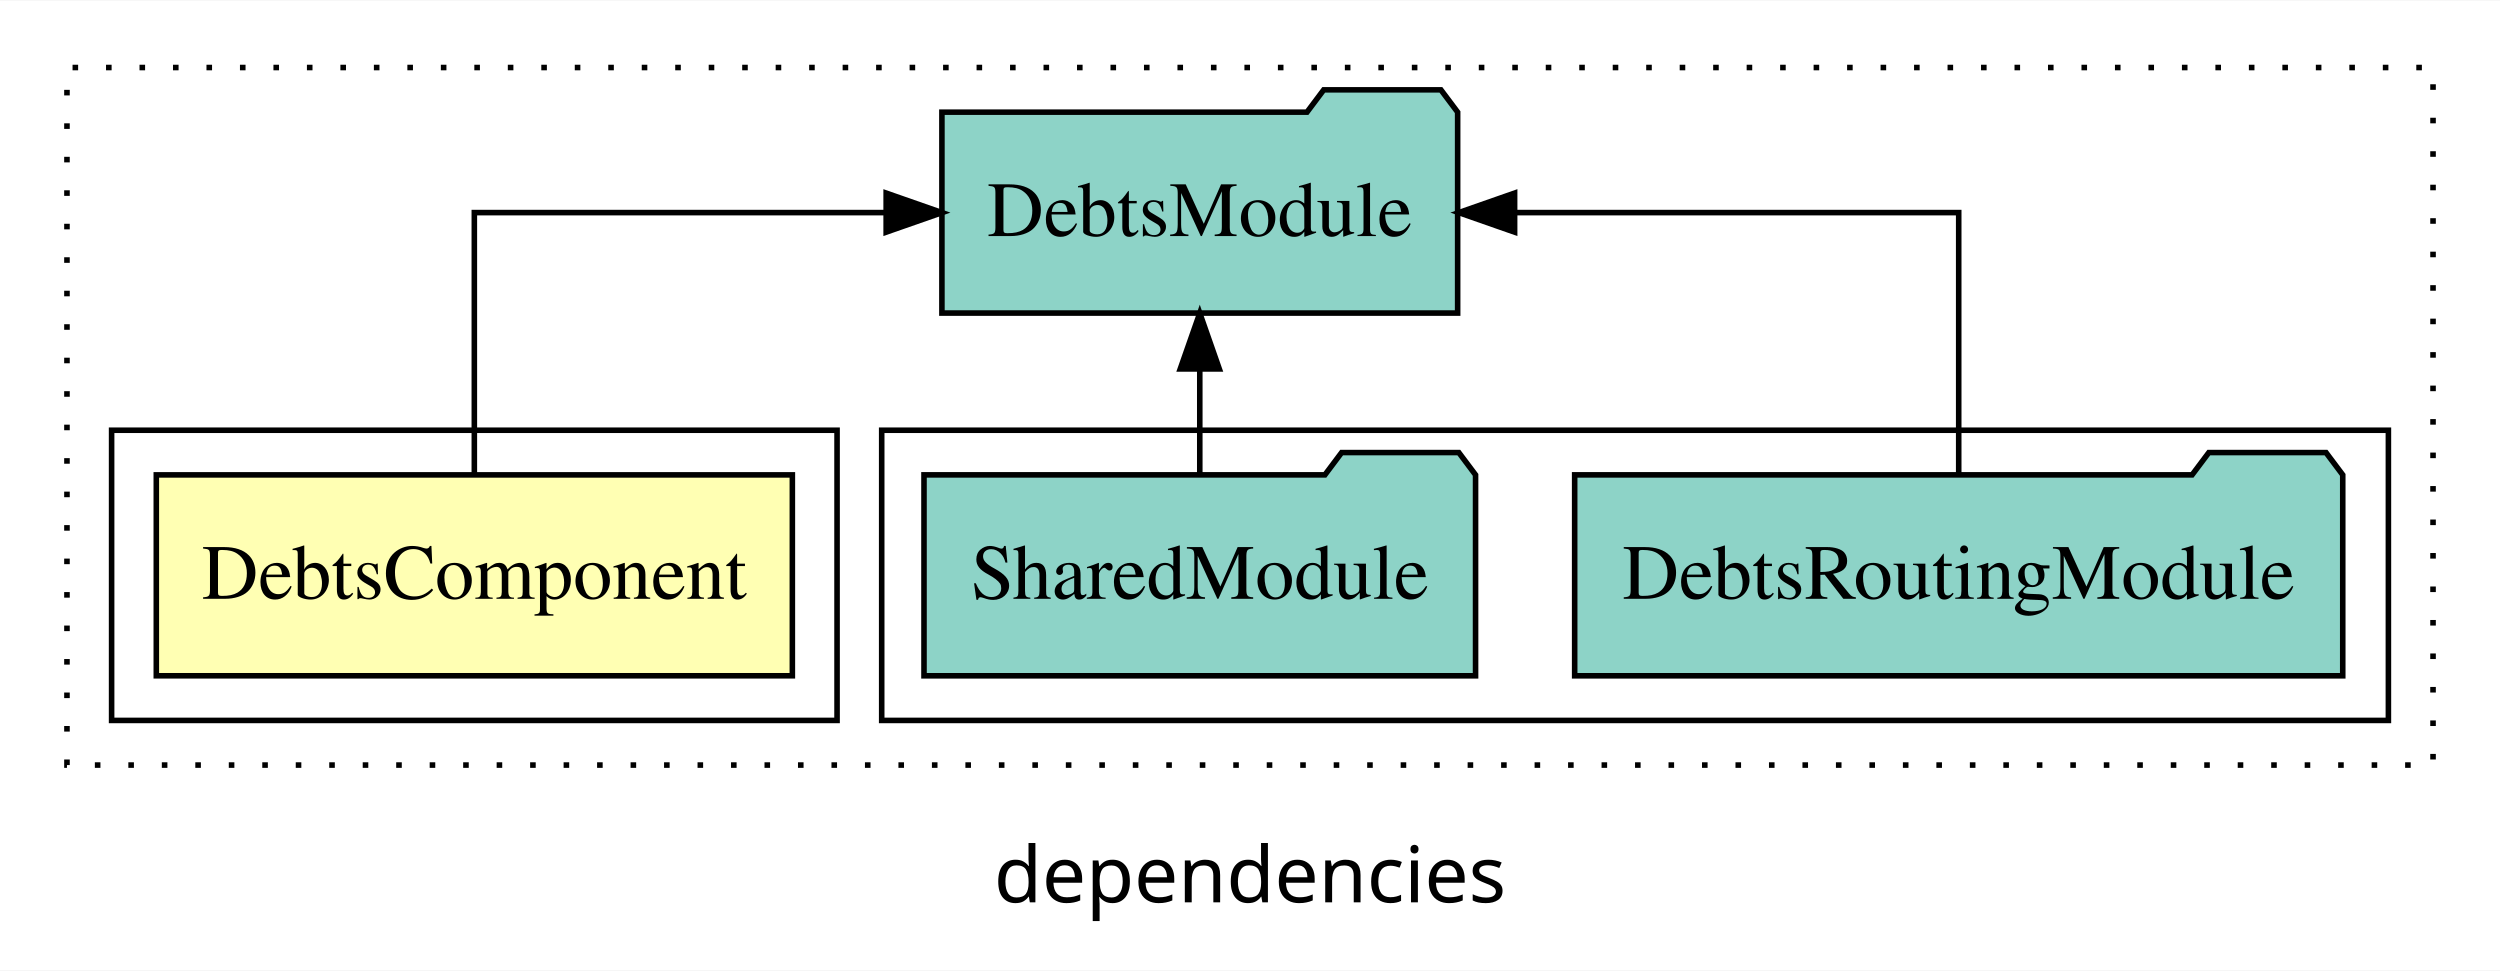
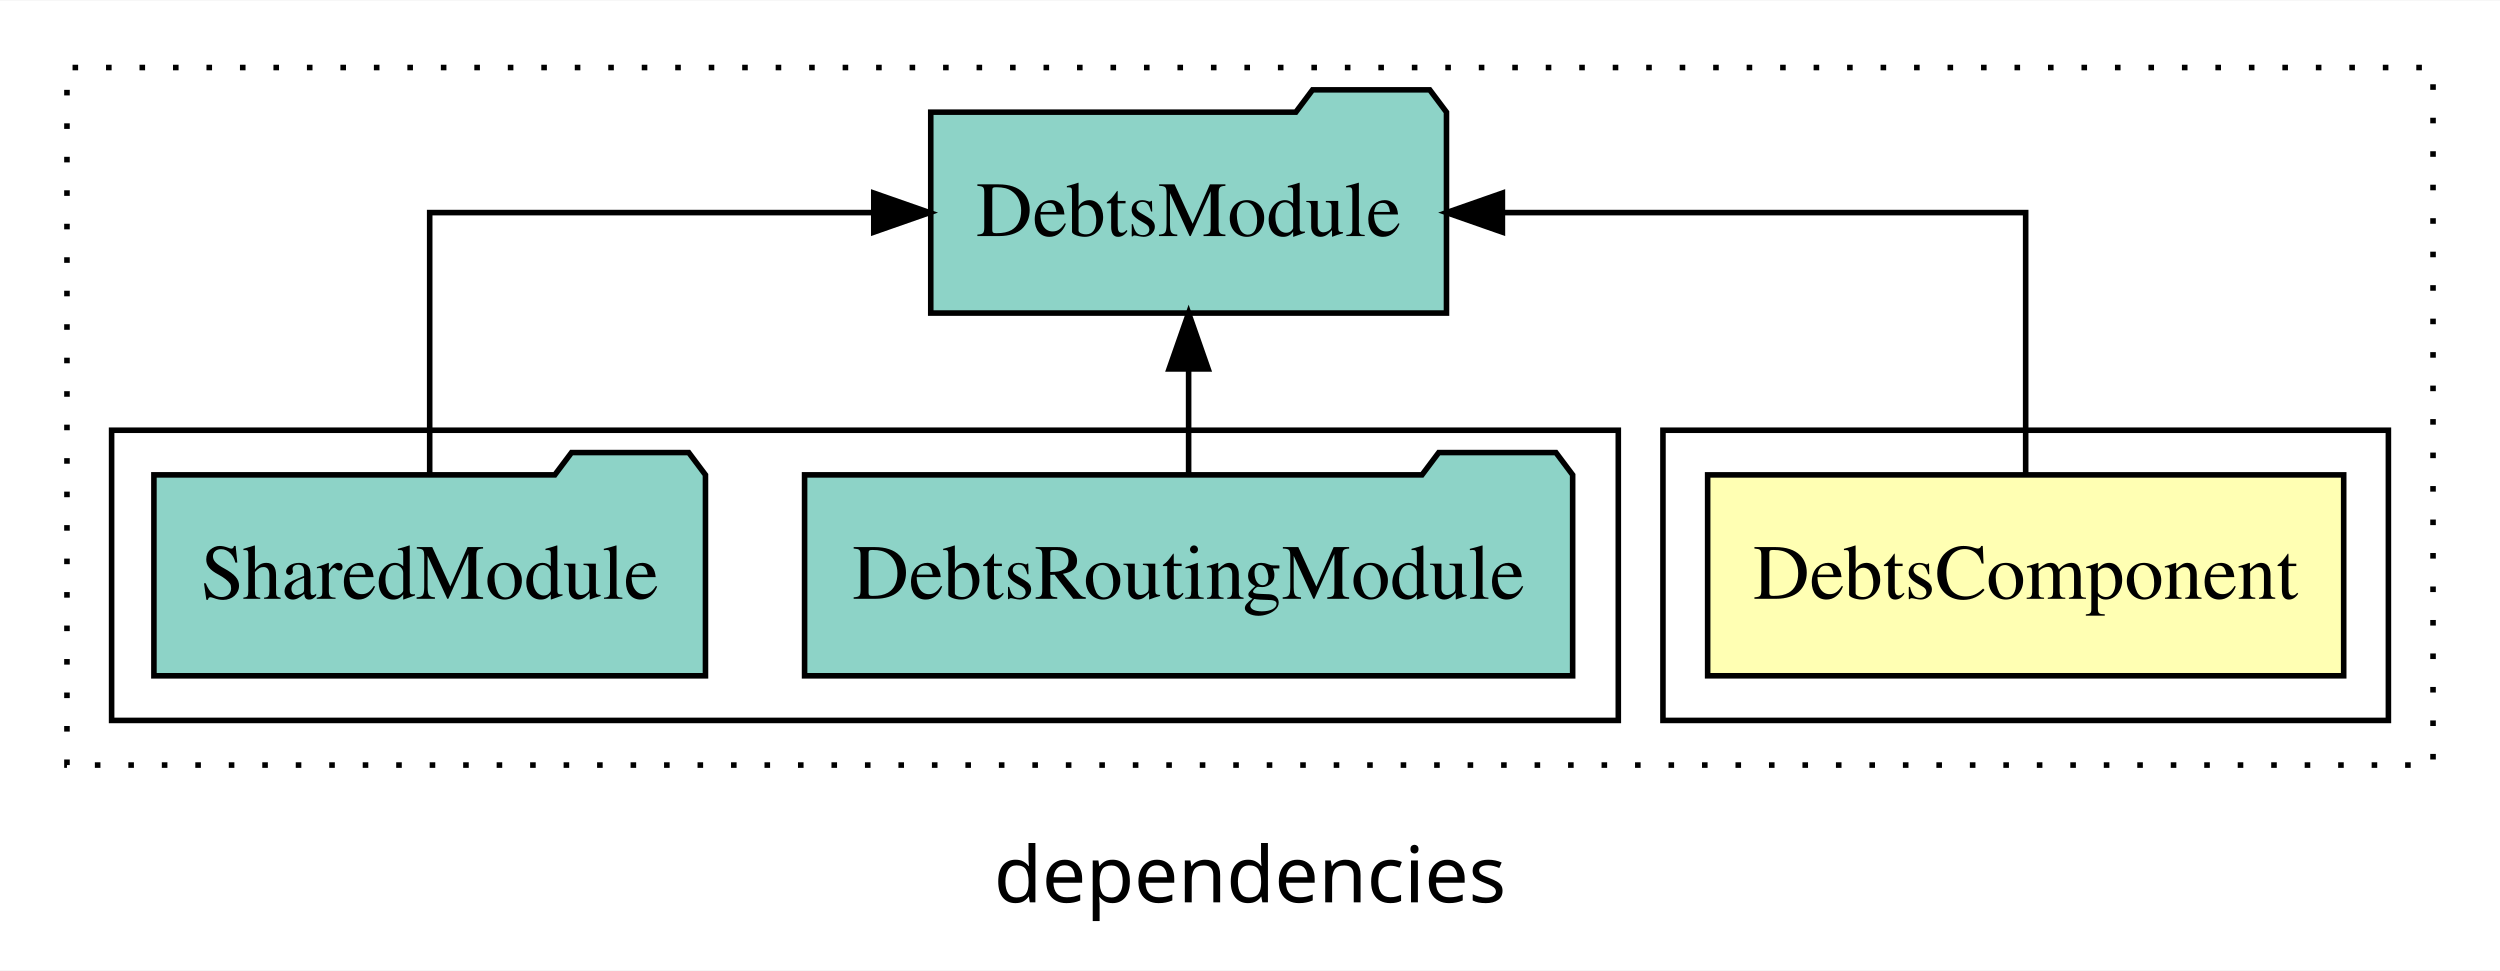
<svg xmlns="http://www.w3.org/2000/svg" width="448pt" height="174pt" viewBox="0.00 0.00 448.00 173.80">
  <g id="graph0" class="graph" transform="scale(1 1) rotate(0) translate(4 169.8)">
    <polygon fill="white" stroke="transparent" points="-4,4 -4,-169.8 444,-169.8 444,4 -4,4" />
    <text text-anchor="middle" x="220" y="-8.2" font-family="sans-serif" font-size="14.00">dependencies</text>
    <g id="clust1" class="cluster">
      <polygon fill="none" stroke="black" stroke-dasharray="1,5" points="8,-32.8 8,-157.8 432,-157.8 432,-32.8 8,-32.8" />
    </g>
+     <g id="clust2" class="cluster">
+       <polygon fill="none" stroke="black" points="294,-40.8 294,-92.8 424,-92.8 424,-40.8 294,-40.8" />
+     </g>
    <g id="clust4" class="cluster">
-       <polygon fill="none" stroke="black" points="154,-40.8 154,-92.8 424,-92.8 424,-40.8 154,-40.8" />
-     </g>
-     <g id="clust2" class="cluster">
-       <polygon fill="none" stroke="black" points="16,-40.8 16,-92.8 146,-92.8 146,-40.8 16,-40.8" />
+       <polygon fill="none" stroke="black" points="16,-40.8 16,-92.8 286,-92.8 286,-40.8 16,-40.8" />
    </g>
    <g id="node1" class="node">
-       <polygon fill="#ffffb3" stroke="black" points="137.99,-84.8 24.01,-84.8 24.01,-48.8 137.99,-48.8 137.99,-84.8" />
-       <text text-anchor="middle" x="81" y="-62.6" font-family="Times,serif" font-size="14.00">DebtsComponent</text>
+       <polygon fill="#ffffb3" stroke="black" points="415.99,-84.8 302.01,-84.8 302.01,-48.8 415.99,-48.8 415.99,-84.8" />
+       <text text-anchor="middle" x="359" y="-62.6" font-family="Times,serif" font-size="14.00">DebtsComponent</text>
    </g>
    <g id="node2" class="node">
-       <polygon fill="#8dd3c7" stroke="black" points="257.21,-149.8 254.21,-153.8 233.21,-153.8 230.21,-149.8 164.79,-149.8 164.79,-113.8 257.21,-113.8 257.21,-149.8" />
-       <text text-anchor="middle" x="211" y="-127.6" font-family="Times,serif" font-size="14.00">DebtsModule</text>
+       <polygon fill="#8dd3c7" stroke="black" points="255.21,-149.8 252.21,-153.8 231.21,-153.8 228.21,-149.8 162.79,-149.8 162.79,-113.8 255.21,-113.8 255.21,-149.8" />
+       <text text-anchor="middle" x="209" y="-127.6" font-family="Times,serif" font-size="14.00">DebtsModule</text>
    </g>
    <g id="edge1" class="edge">
-       <path fill="none" stroke="black" d="M81,-84.91C81,-104.14 81,-131.8 81,-131.8 81,-131.8 154.8,-131.8 154.8,-131.8" />
-       <polygon fill="black" stroke="black" points="154.8,-135.3 164.8,-131.8 154.8,-128.3 154.8,-135.3" />
+       <path fill="none" stroke="black" d="M359,-84.91C359,-104.14 359,-131.8 359,-131.8 359,-131.8 265.23,-131.8 265.23,-131.8" />
+       <polygon fill="black" stroke="black" points="265.23,-128.3 255.23,-131.8 265.23,-135.3 265.23,-128.3" />
    </g>
    <g id="node3" class="node">
-       <polygon fill="#8dd3c7" stroke="black" points="415.82,-84.8 412.82,-88.8 391.82,-88.8 388.82,-84.8 278.18,-84.8 278.18,-48.8 415.82,-48.8 415.82,-84.8" />
-       <text text-anchor="middle" x="347" y="-62.6" font-family="Times,serif" font-size="14.00">DebtsRoutingModule</text>
+       <polygon fill="#8dd3c7" stroke="black" points="277.82,-84.8 274.82,-88.8 253.82,-88.8 250.82,-84.8 140.18,-84.8 140.18,-48.8 277.82,-48.8 277.82,-84.8" />
+       <text text-anchor="middle" x="209" y="-62.6" font-family="Times,serif" font-size="14.00">DebtsRoutingModule</text>
    </g>
    <g id="edge2" class="edge">
-       <path fill="none" stroke="black" d="M347,-84.91C347,-104.14 347,-131.8 347,-131.8 347,-131.8 267.42,-131.8 267.42,-131.8" />
-       <polygon fill="black" stroke="black" points="267.42,-128.3 257.42,-131.8 267.42,-135.3 267.42,-128.3" />
+       <path fill="none" stroke="black" d="M209,-84.91C209,-84.91 209,-103.79 209,-103.79" />
+       <polygon fill="black" stroke="black" points="205.5,-103.79 209,-113.79 212.5,-103.79 205.5,-103.79" />
    </g>
    <g id="node4" class="node">
-       <polygon fill="#8dd3c7" stroke="black" points="260.42,-84.8 257.42,-88.8 236.42,-88.8 233.42,-84.8 161.58,-84.8 161.58,-48.8 260.42,-48.8 260.42,-84.8" />
-       <text text-anchor="middle" x="211" y="-62.6" font-family="Times,serif" font-size="14.00">SharedModule</text>
+       <polygon fill="#8dd3c7" stroke="black" points="122.42,-84.8 119.42,-88.8 98.42,-88.8 95.42,-84.8 23.58,-84.8 23.58,-48.8 122.42,-48.8 122.42,-84.8" />
+       <text text-anchor="middle" x="73" y="-62.6" font-family="Times,serif" font-size="14.00">SharedModule</text>
    </g>
    <g id="edge3" class="edge">
-       <path fill="none" stroke="black" d="M211,-84.91C211,-84.91 211,-103.79 211,-103.79" />
-       <polygon fill="black" stroke="black" points="207.5,-103.79 211,-113.79 214.5,-103.79 207.5,-103.79" />
+       <path fill="none" stroke="black" d="M73,-84.91C73,-104.14 73,-131.8 73,-131.8 73,-131.8 152.58,-131.8 152.58,-131.8" />
+       <polygon fill="black" stroke="black" points="152.58,-135.3 162.58,-131.8 152.58,-128.3 152.58,-135.3" />
    </g>
  </g>
</svg>
